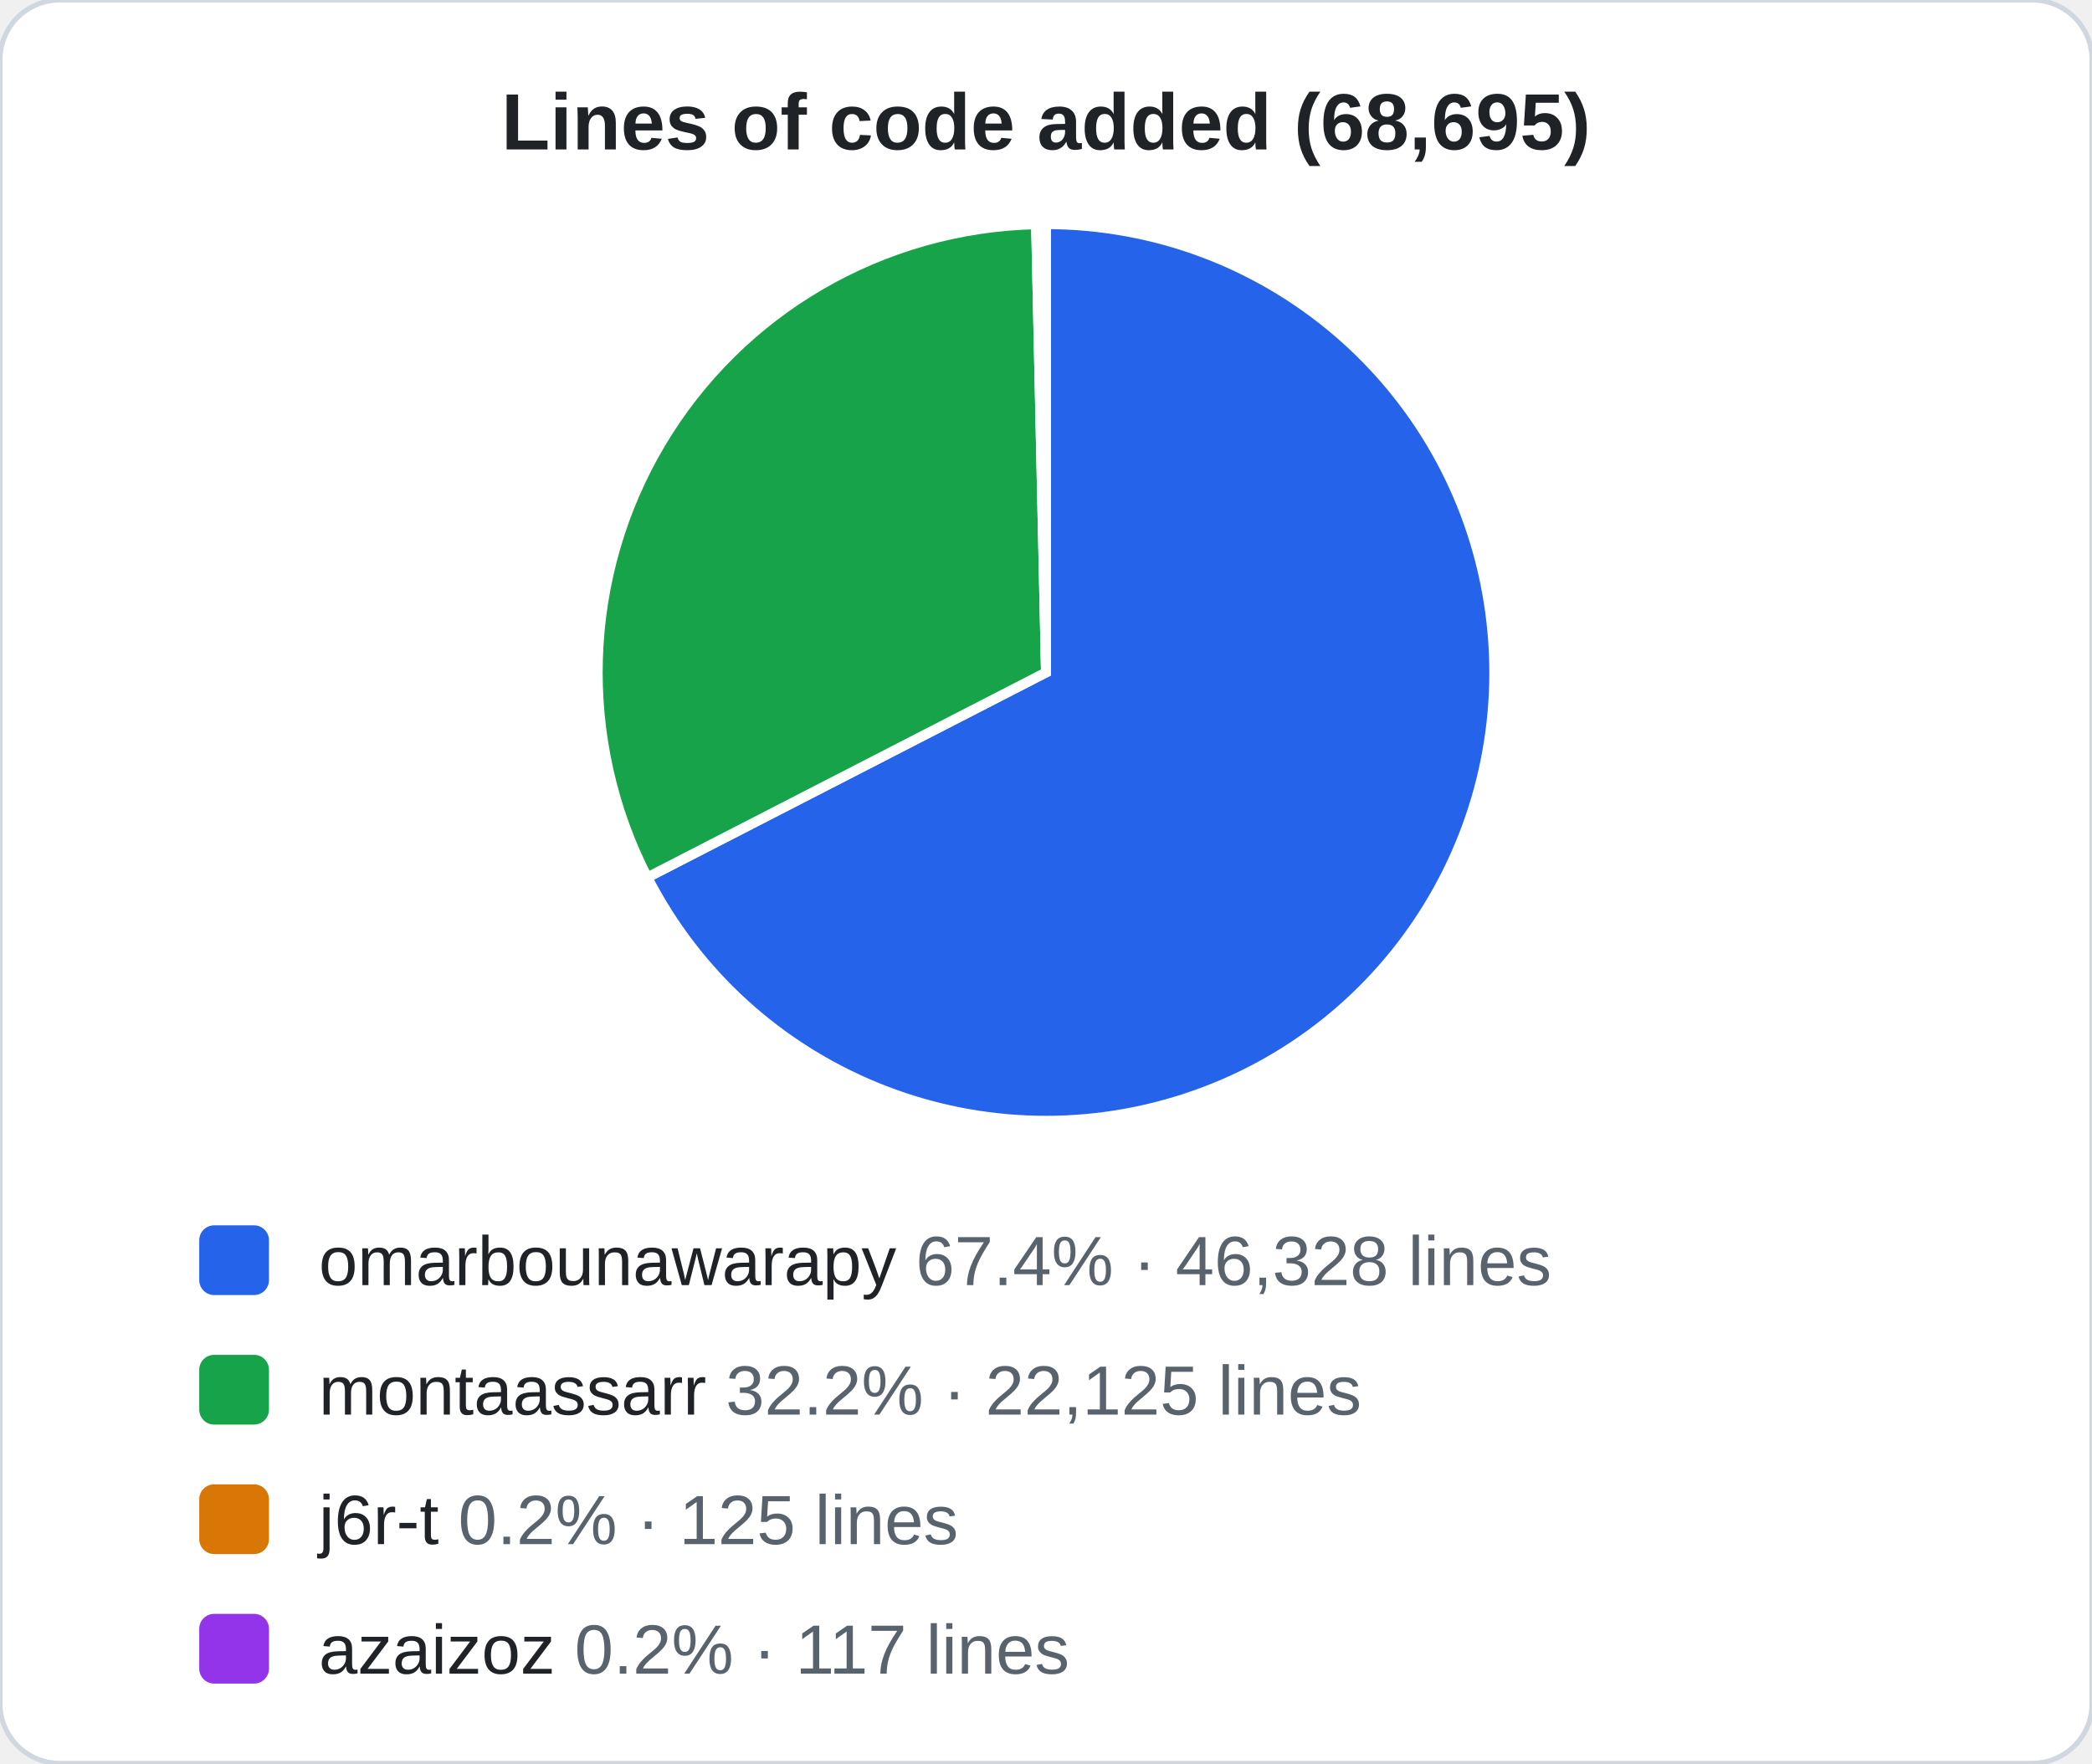
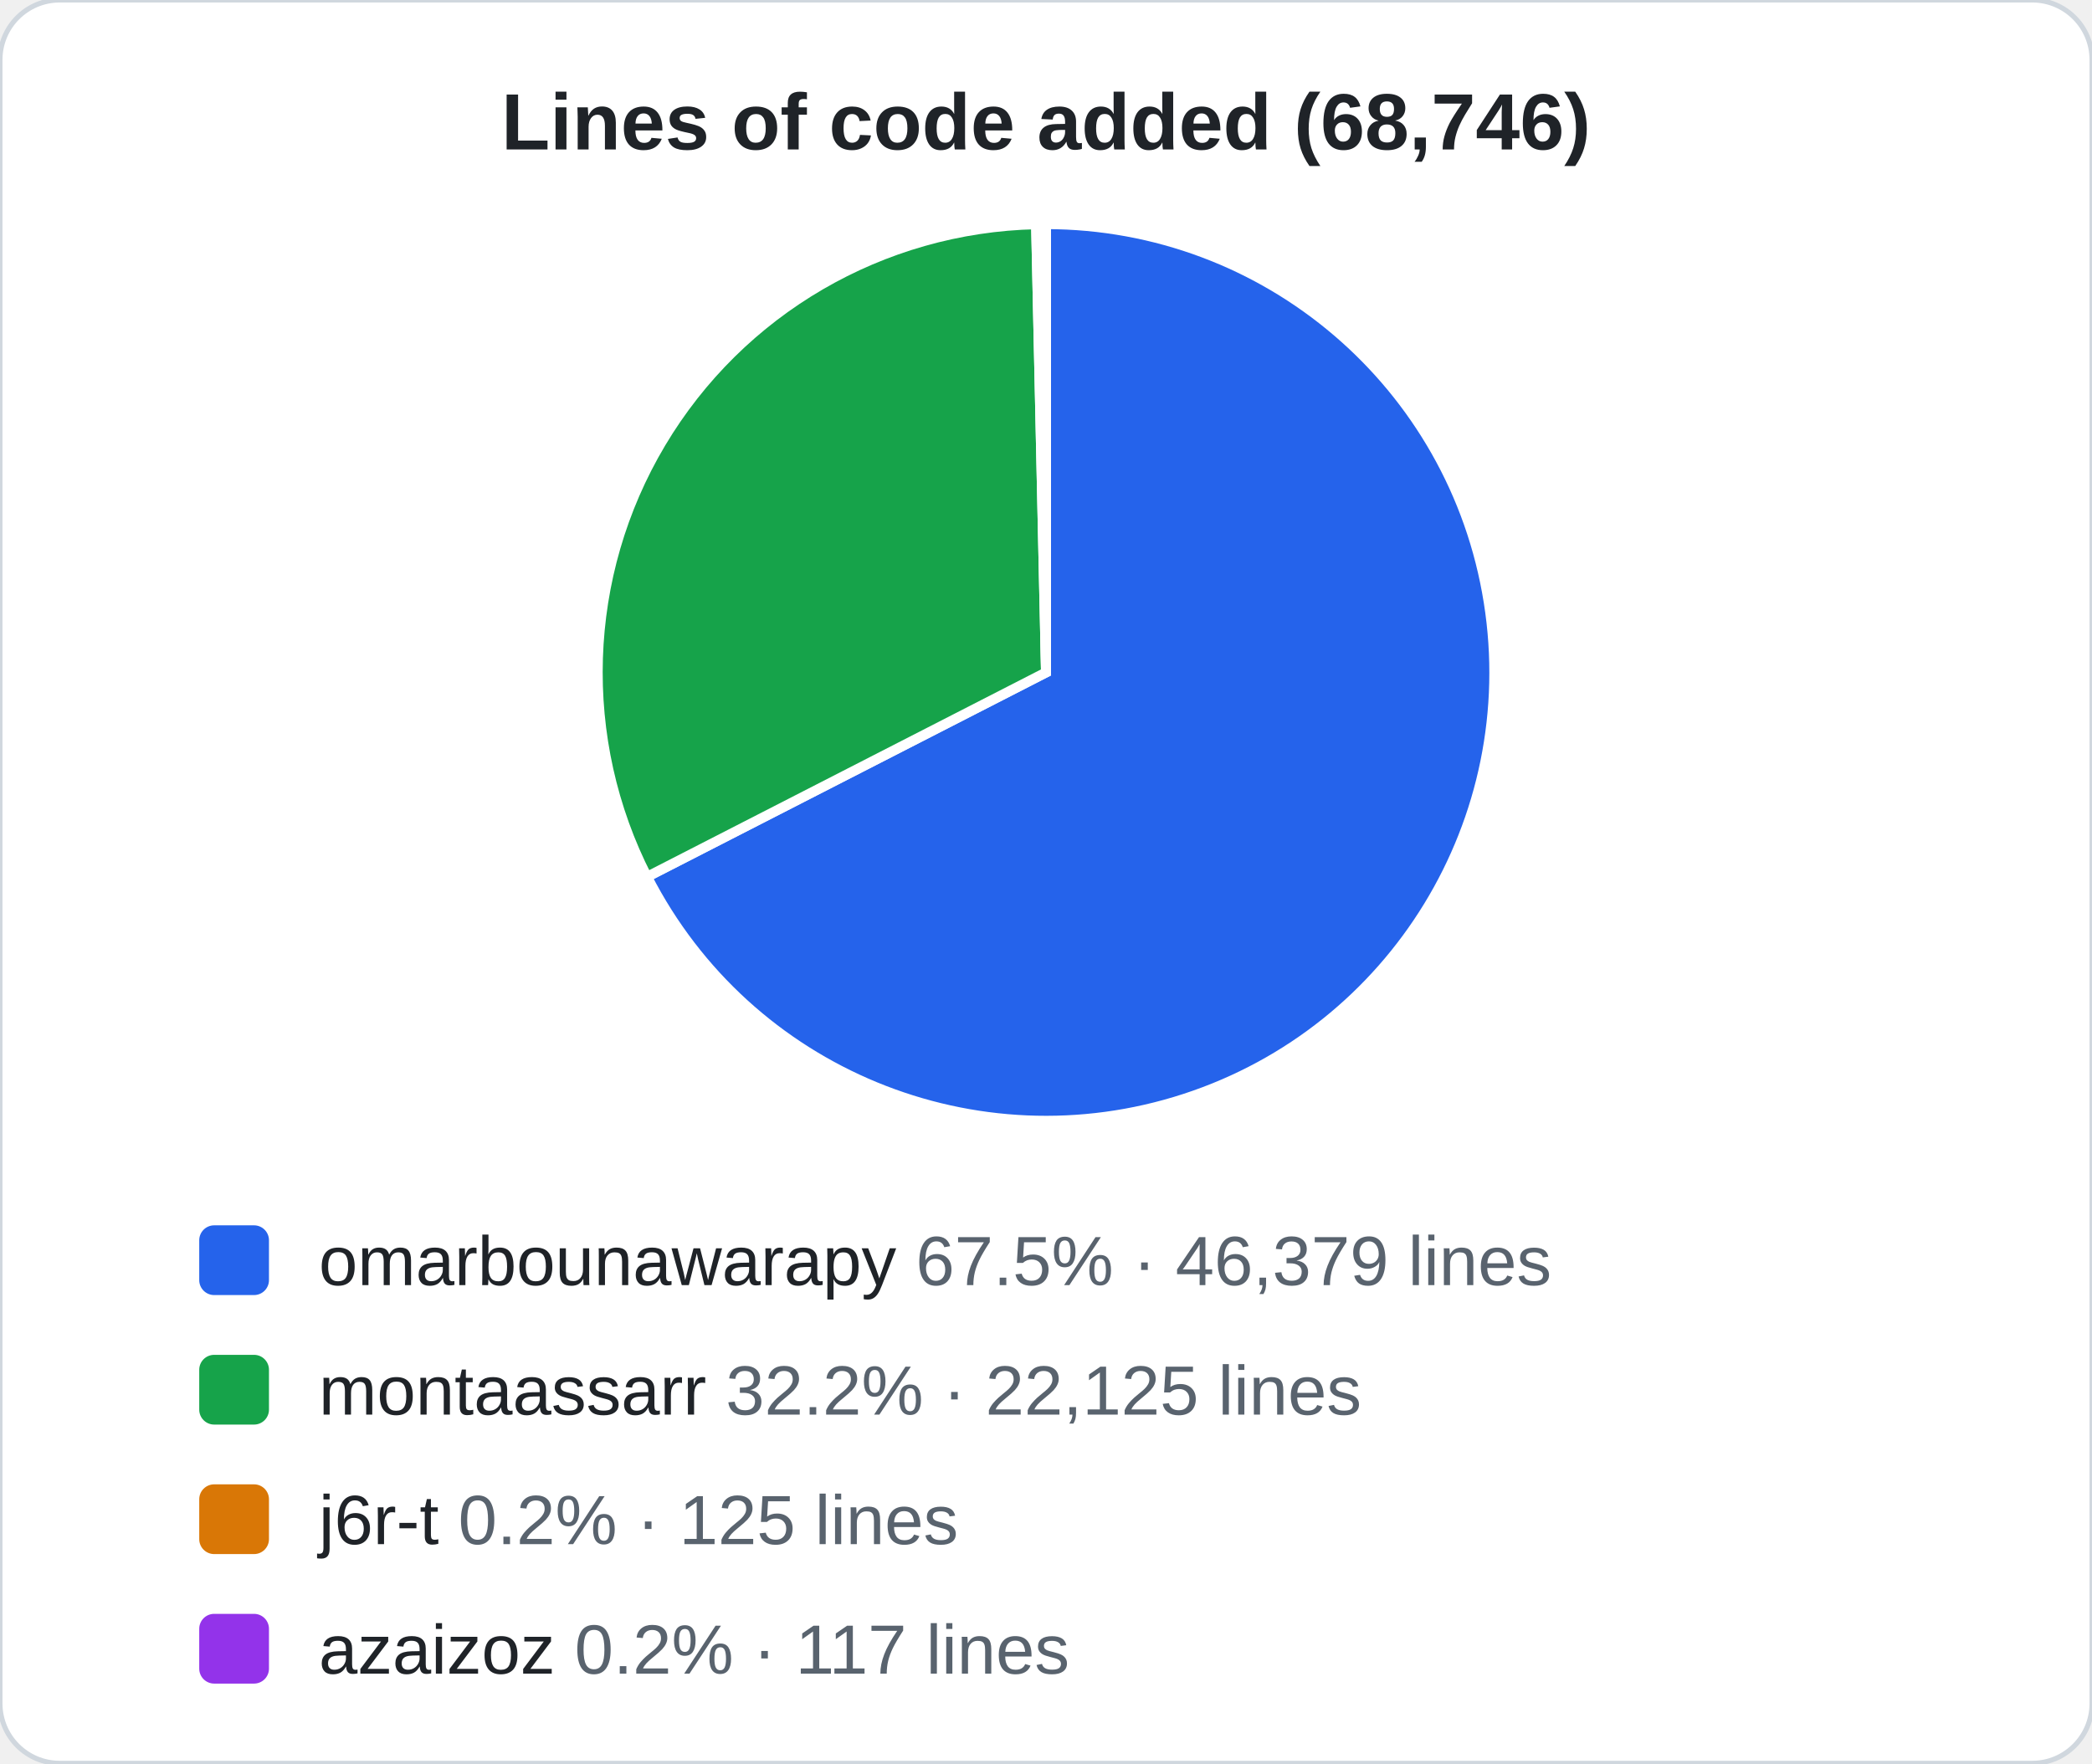
<svg xmlns="http://www.w3.org/2000/svg" width="420" height="354" viewBox="0 0 420 354" role="img" aria-labelledby="t">
  <rect width="420" height="354" rx="12" fill="#ffffff" stroke="#d0d7de" />
-   <text x="210" y="30" text-anchor="middle" font-family="Arial,Helvetica,sans-serif" font-size="16" font-weight="700" fill="#1f2328">Lines of code added (68,695)</text>
-   <path d="M210.0,135.0 L210.00,45.00 A90,90 0 1 1 129.96,176.16 Z" fill="#2563eb" stroke="#ffffff" stroke-width="2" />
+   <text x="210" y="30" text-anchor="middle" font-family="Arial,Helvetica,sans-serif" font-size="16" font-weight="700" fill="#1f2328">Lines of code added (68,746)</text>
+   <path d="M210.0,135.0 L210.00,45.00 A90,90 0 1 1 129.90,176.04 Z" fill="#2563eb" stroke="#ffffff" stroke-width="2" />
  <rect x="40" y="246" width="14" height="14" rx="3" fill="#2563eb" />
-   <text x="64" y="258" font-family="Arial,Helvetica,sans-serif" font-size="14" fill="#1f2328">omarbounawarapy <tspan fill="#59636e">67.4% · 46,328 lines</tspan>
+   <text x="64" y="258" font-family="Arial,Helvetica,sans-serif" font-size="14" fill="#1f2328">omarbounawarapy <tspan fill="#59636e">67.5% · 46,379 lines</tspan>
  </text>
-   <path d="M210.0,135.0 L129.96,176.16 A90,90 0 0 1 208.01,45.02 Z" fill="#16a34a" stroke="#ffffff" stroke-width="2" />
+   <path d="M210.0,135.0 L129.90,176.04 A90,90 0 0 1 208.01,45.02 Z" fill="#16a34a" stroke="#ffffff" stroke-width="2" />
  <rect x="40" y="272" width="14" height="14" rx="3" fill="#16a34a" />
  <text x="64" y="284" font-family="Arial,Helvetica,sans-serif" font-size="14" fill="#1f2328">montaassarr <tspan fill="#59636e">32.2% · 22,125 lines</tspan>
  </text>
  <path d="M210.0,135.0 L208.01,45.02 A90,90 0 0 1 209.04,45.01 Z" fill="#d97706" stroke="#ffffff" stroke-width="2" />
  <rect x="40" y="298" width="14" height="14" rx="3" fill="#d97706" />
  <text x="64" y="310" font-family="Arial,Helvetica,sans-serif" font-size="14" fill="#1f2328">j6r-t <tspan fill="#59636e">0.2% · 125 lines</tspan>
  </text>
  <path d="M210.0,135.0 L209.04,45.01 A90,90 0 0 1 210.00,45.00 Z" fill="#9333ea" stroke="#ffffff" stroke-width="2" />
  <rect x="40" y="324" width="14" height="14" rx="3" fill="#9333ea" />
  <text x="64" y="336" font-family="Arial,Helvetica,sans-serif" font-size="14" fill="#1f2328">azaizoz <tspan fill="#59636e">0.2% · 117 lines</tspan>
  </text>
</svg>
